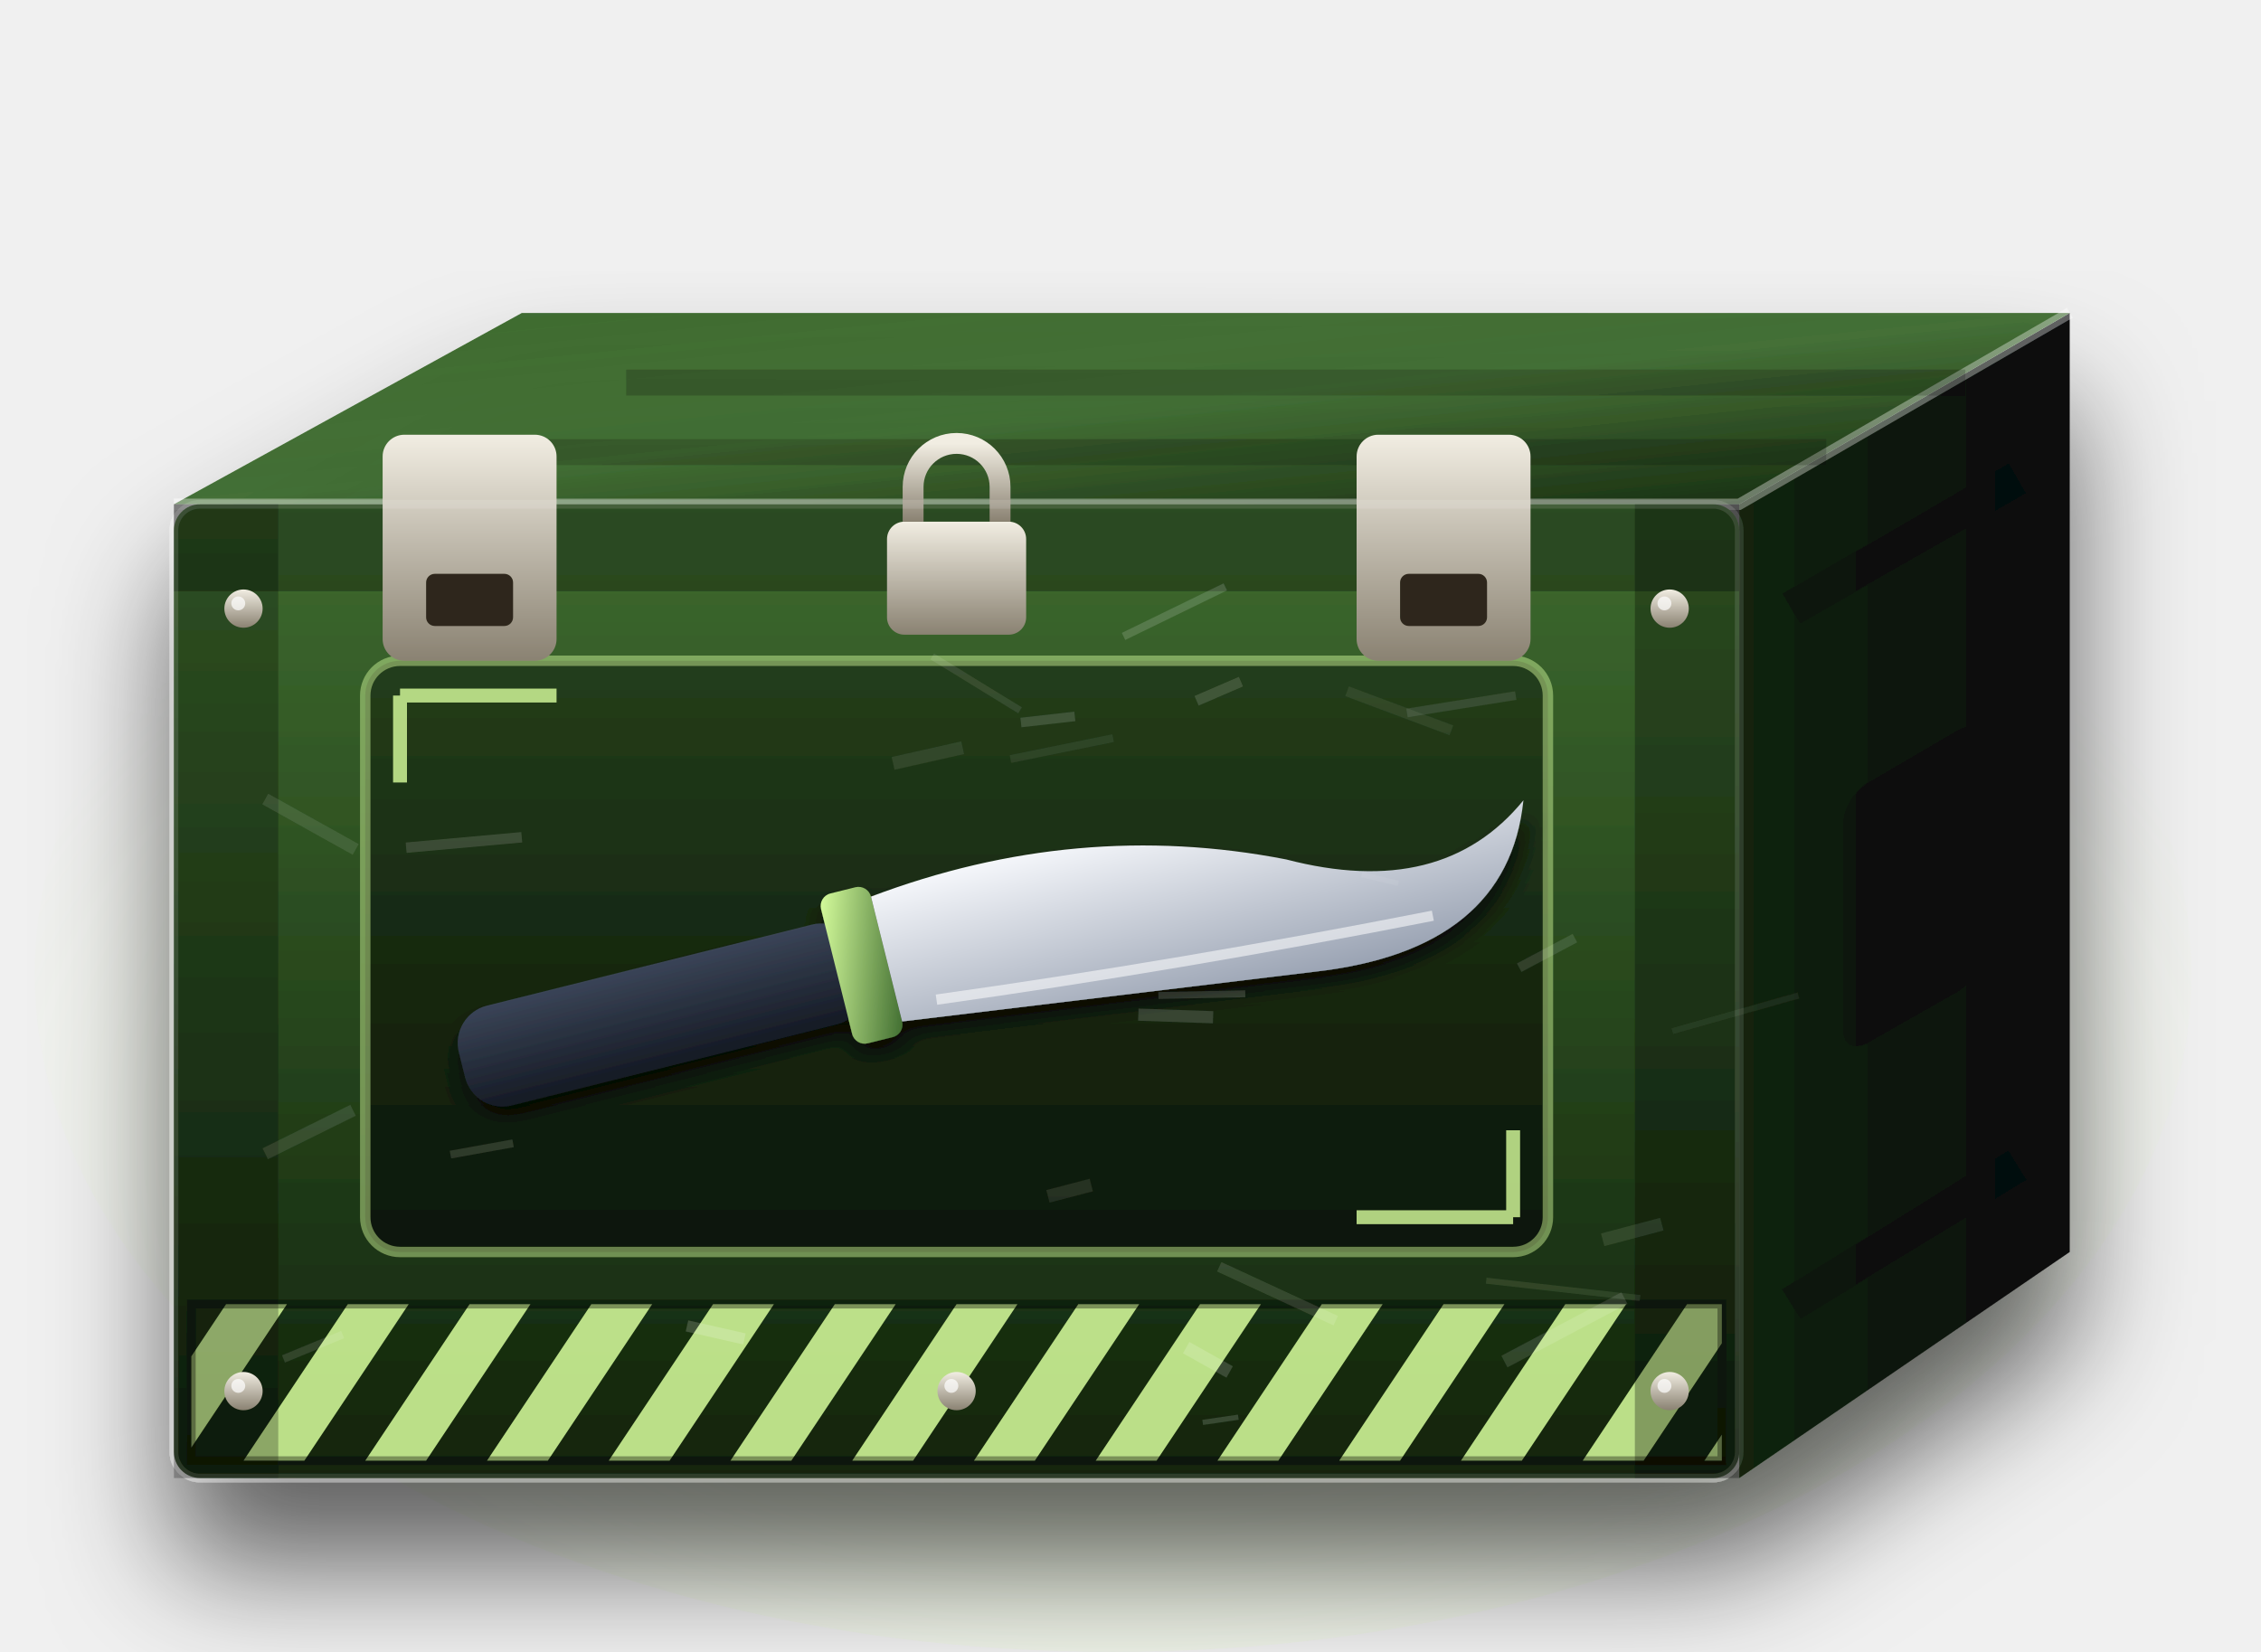
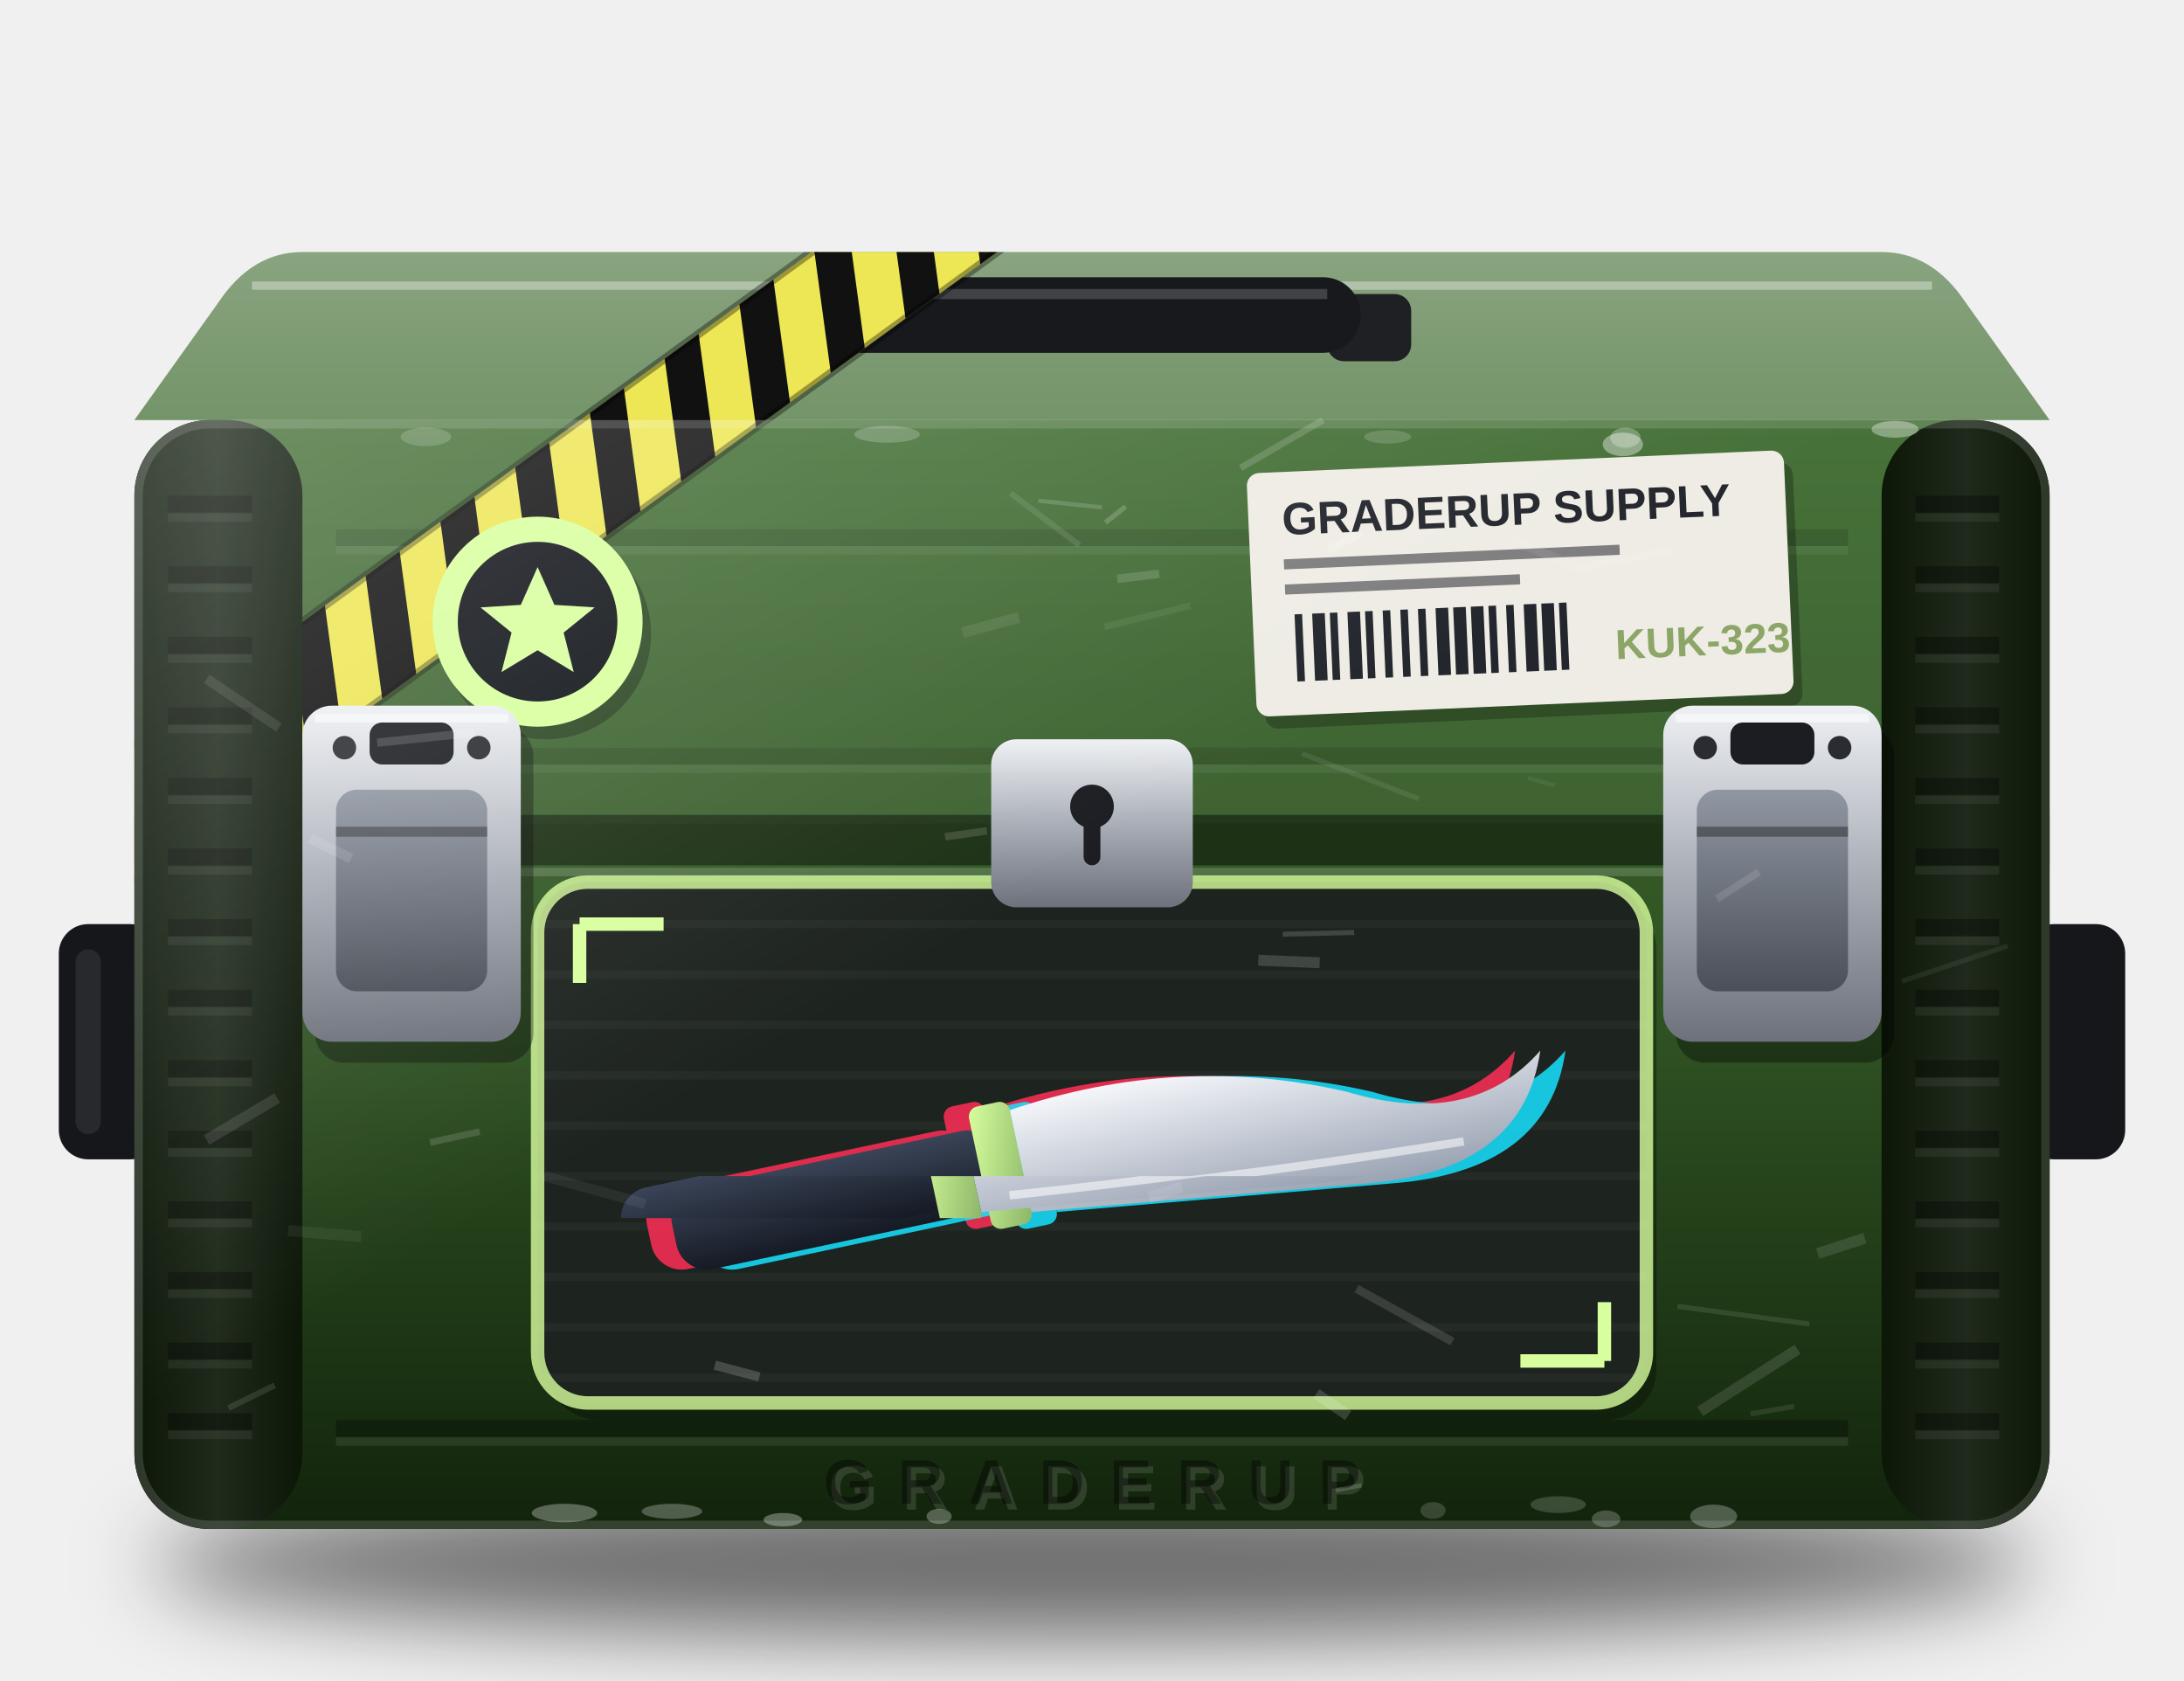
- <svg xmlns="http://www.w3.org/2000/svg" viewBox="0 0 260 190" fill="none">
+ <svg xmlns="http://www.w3.org/2000/svg" viewBox="0 0 260 200" fill="none">
  <defs>
    <linearGradient id="kukrif" x1="0" y1="0" x2="0" y2="1">
      <stop offset="0" stop-color="#3e6b2f" />
+       <stop offset=".55" stop-color="#2f5223" />
      <stop offset="1" stop-color="#12240c" />
    </linearGradient>
-     <linearGradient id="kukrit" x1="0" y1="0" x2="1" y2="1">
-       <stop offset="0" stop-color="#3e6b2f" />
-       <stop offset=".5" stop-color="#3e6b2f" stop-opacity=".95" />
-       <stop offset="1" stop-color="#12240c" />
-     </linearGradient>
-     <linearGradient id="kukris" x1="0" y1="0" x2="1" y2="0">
-       <stop offset="0" stop-color="#12240c" />
-       <stop offset="1" stop-color="#07090c" />
-     </linearGradient>
-     <linearGradient id="kukrim" x1="0" y1="0" x2="0" y2="1">
-       <stop offset="0" stop-color="#f1ede2" />
-       <stop offset="1" stop-color="#8a8272" />
-     </linearGradient>
-     <linearGradient id="kukrip" x1="0" y1="0" x2="0" y2="1">
-       <stop offset="0" stop-color="#000" stop-opacity=".35" />
-       <stop offset="1" stop-color="#000" stop-opacity=".55" />
-     </linearGradient>
-     <radialGradient id="kukrig" cx=".5" cy=".62" r=".55">
-       <stop offset="0" stop-color="#d8ff9e" stop-opacity=".35" />
-       <stop offset="1" stop-color="#d8ff9e" stop-opacity="0" />
-     </radialGradient>
+     <linearGradient id="kukrit" x1="0" y1="0" x2="0" y2="1">
+       <stop offset="0" stop-color="#89a480" />
+       <stop offset="1" stop-color="#749469" />
+     </linearGradient>
+     <linearGradient id="kukrib" x1="0" y1="0" x2="1" y2="0">
+       <stop offset="0" stop-color="#0c1708" />
+       <stop offset=".5" stop-color="#1f2a1c" />
+       <stop offset="1" stop-color="#0c1708" />
+     </linearGradient>
+     <linearGradient id="kukrigl" x1="0" y1="0" x2="1" y2="1">
+       <stop offset="0" stop-color="#fff" stop-opacity=".22" />
+       <stop offset=".45" stop-color="#fff" stop-opacity="0" />
+     </linearGradient>
+     <linearGradient id="kukrimt" x1="0" y1="0" x2="0" y2="1">
+       <stop offset="0" stop-color="#eef0f3" />
+       <stop offset=".5" stop-color="#a9aeb7" />
+       <stop offset="1" stop-color="#6c717b" />
+     </linearGradient>
+     <linearGradient id="kukrimd" x1="0" y1="0" x2="0" y2="1">
+       <stop offset="0" stop-color="#9097a2" />
+       <stop offset="1" stop-color="#4a4f58" />
+     </linearGradient>
    <linearGradient id="m" x1="0" y1="0" x2="0" y2="1">
      <stop offset="0" stop-color="#f4f6fa" />
      <stop offset="1" stop-color="#9aa3b3" />
    </linearGradient>
    <linearGradient id="d" x1="0" y1="0" x2="0" y2="1">
      <stop offset="0" stop-color="#3a4457" />
      <stop offset="1" stop-color="#151a24" />
    </linearGradient>
    <linearGradient id="acc" x1="0" y1="0" x2="1" y2="1">
      <stop offset="0" stop-color="#d8ff9e" />
-       <stop offset="1" stop-color="#3e6b2f" />
-     </linearGradient>
-     <filter id="kukrish" x="-10%" y="-10%" width="120%" height="140%">
-       <feDropShadow dx="0" dy="10" stdDeviation="7" flood-color="#000" flood-opacity=".6" />
+       <stop offset="1" stop-color="#8bb567" />
+     </linearGradient>
+     <filter id="kukribl" x="-20%" y="-50%" width="140%" height="200%">
+       <feGaussianBlur stdDeviation="5" />
    </filter>
-     <filter id="kukriws" x="-20%" y="-20%" width="140%" height="160%">
-       <feDropShadow dx="0" dy="2" stdDeviation="1.5" flood-color="#000" flood-opacity=".7" />
+     <filter id="kukrir" x="-10%" y="-10%" width="120%" height="120%">
+       <feFlood flood-color="#ff2d55" />
+       <feComposite in2="SourceAlpha" operator="in" />
    </filter>
+     <filter id="kukric" x="-10%" y="-10%" width="120%" height="120%">
+       <feFlood flood-color="#19e3ff" />
+       <feComposite in2="SourceAlpha" operator="in" />
+     </filter>
+     <clipPath id="kukriclip">
+       <path d="M36 30 H224 Q230 30 234 36 L244 50 V173 Q244 182 235 182 H25 Q16 182 16 173 V50 L26 36 Q30 30 36 30 Z" />
+     </clipPath>
+     <clipPath id="kukrist">
+       <rect x="64" y="105" width="132" height="62" rx="6" />
+     </clipPath>
+     <clipPath id="kukris1">
+       <rect x="0" y="112" width="260" height="7" />
+     </clipPath>
+     <clipPath id="kukris2">
+       <rect x="0" y="140" width="260" height="5" />
+     </clipPath>
  </defs>
-   <ellipse cx="128" cy="112" rx="124" ry="78" fill="url(#kukrig)" />
-   <g filter="url(#kukrish)">
-     <path d="M200 58 L238 36 V144 L200 170 Z" fill="url(#kukris)" />
-     <path d="M206 70 L232 55 M206 150 L232 134" stroke="#000" stroke-opacity=".35" stroke-width="4" />
-     <rect x="212" y="90" width="16" height="30" rx="3" transform="skewY(-30) translate(0 124)" fill="#000" fill-opacity=".35" />
-     <path d="M20 58 L200 58 L238 36 L60 36 Z" fill="url(#kukrit)" />
-     <path d="M20 58 L200 58 L238 36" stroke="#fff" stroke-opacity=".35" stroke-width="1.3" />
-     <path d="M58 52 L210 52 M72 44 L226 44" stroke="#000" stroke-opacity=".18" stroke-width="3" />
-     <rect x="20" y="58" width="180" height="112" rx="3" fill="url(#kukrif)" />
-     <rect x="20" y="58" width="180" height="10" fill="#000" fill-opacity=".3" />
-     <clipPath id="kukrihz">
-       <rect x="22" y="150" width="176" height="18" />
-     </clipPath>
-     <g clip-path="url(#kukrihz)">
-       <path d="M14 168 l12 -18 h7 l-12 18 z" fill="#d8ff9e" fill-opacity=".85" />
-       <path d="M28 168 l12 -18 h7 l-12 18 z" fill="#d8ff9e" fill-opacity=".85" />
-       <path d="M42 168 l12 -18 h7 l-12 18 z" fill="#d8ff9e" fill-opacity=".85" />
-       <path d="M56 168 l12 -18 h7 l-12 18 z" fill="#d8ff9e" fill-opacity=".85" />
-       <path d="M70 168 l12 -18 h7 l-12 18 z" fill="#d8ff9e" fill-opacity=".85" />
-       <path d="M84 168 l12 -18 h7 l-12 18 z" fill="#d8ff9e" fill-opacity=".85" />
-       <path d="M98 168 l12 -18 h7 l-12 18 z" fill="#d8ff9e" fill-opacity=".85" />
-       <path d="M112 168 l12 -18 h7 l-12 18 z" fill="#d8ff9e" fill-opacity=".85" />
-       <path d="M126 168 l12 -18 h7 l-12 18 z" fill="#d8ff9e" fill-opacity=".85" />
-       <path d="M140 168 l12 -18 h7 l-12 18 z" fill="#d8ff9e" fill-opacity=".85" />
-       <path d="M154 168 l12 -18 h7 l-12 18 z" fill="#d8ff9e" fill-opacity=".85" />
-       <path d="M168 168 l12 -18 h7 l-12 18 z" fill="#d8ff9e" fill-opacity=".85" />
-       <path d="M182 168 l12 -18 h7 l-12 18 z" fill="#d8ff9e" fill-opacity=".85" />
-       <path d="M196 168 l12 -18 h7 l-12 18 z" fill="#d8ff9e" fill-opacity=".85" />
-       <path d="M210 168 l12 -18 h7 l-12 18 z" fill="#d8ff9e" fill-opacity=".85" />
-       <path d="M224 168 l12 -18 h7 l-12 18 z" fill="#d8ff9e" fill-opacity=".85" />
-     </g>
-     <rect x="22" y="150" width="176" height="18" fill="none" stroke="#000" stroke-opacity=".35" />
-     <rect x="20" y="58" width="12" height="112" fill="#000" fill-opacity=".25" />
-     <rect x="188" y="58" width="12" height="112" fill="#000" fill-opacity=".3" />
-     <rect x="42" y="76" width="136" height="68" rx="4" fill="url(#kukrip)" stroke="#d8ff9e" stroke-opacity=".45" stroke-width="1.2" />
-     <path d="M46 80 h18 M46 80 v10 M174 140 h-18 M174 140 v-10" stroke="#d8ff9e" stroke-opacity=".8" stroke-width="1.6" />
-     <g transform="translate(38 56) scale(.74) rotate(-14 100 70)" filter="url(#kukriws)">
+   <ellipse cx="130" cy="186" rx="112" ry="9" fill="#000" fill-opacity=".55" filter="url(#kukribl)" />
+   <rect x="7" y="110" width="12" height="28" rx="3.5" fill="#15171b" />
+   <rect x="9" y="113" width="3" height="22" rx="1.5" fill="#fff" fill-opacity=".08" />
+   <rect x="241" y="110" width="12" height="28" rx="3.5" fill="#15171b" />
+   <path d="M36 30 H224 Q230 30 234 36 L244 50 H16 L26 36 Q30 30 36 30 Z" fill="url(#kukrit)" />
+   <path d="M30 34 H230" stroke="#fff" stroke-opacity=".35" stroke-width="1" />
+   <rect x="92" y="35" width="10" height="8" rx="2" fill="#1e2024" />
+   <rect x="158" y="35" width="10" height="8" rx="2" fill="#1e2024" />
+   <rect x="98" y="33" width="64" height="9" rx="4.5" fill="#17191d" />
+   <path d="M102 35 h56" stroke="#fff" stroke-opacity=".18" stroke-width="1.2" />
+   <rect x="16" y="50" width="228" height="132" rx="9" fill="url(#kukrif)" />
+   <rect x="16" y="50" width="228" height="48" rx="9" fill="#fff" fill-opacity=".05" />
+   <path d="M40 64 H220 M40 90 H220" stroke="#000" stroke-opacity=".12" stroke-width="2" />
+   <path d="M40 65.5 H220 M40 91.5 H220" stroke="#fff" stroke-opacity=".06" stroke-width="1" />
+   <g clip-path="url(#kukriclip)">
+     <g transform="rotate(-36 60 64)">
+       <rect x="-40" y="58" width="170" height="13" fill="#ede655" />
+       <path d="M-40 71 l7 -13 h5 l-7 13 z" fill="#111" />
+       <path d="M-29 71 l7 -13 h5 l-7 13 z" fill="#111" />
+       <path d="M-18 71 l7 -13 h5 l-7 13 z" fill="#111" />
+       <path d="M-7 71 l7 -13 h5 l-7 13 z" fill="#111" />
+       <path d="M4 71 l7 -13 h5 l-7 13 z" fill="#111" />
+       <path d="M15 71 l7 -13 h5 l-7 13 z" fill="#111" />
+       <path d="M26 71 l7 -13 h5 l-7 13 z" fill="#111" />
+       <path d="M37 71 l7 -13 h5 l-7 13 z" fill="#111" />
+       <path d="M48 71 l7 -13 h5 l-7 13 z" fill="#111" />
+       <path d="M59 71 l7 -13 h5 l-7 13 z" fill="#111" />
+       <path d="M70 71 l7 -13 h5 l-7 13 z" fill="#111" />
+       <path d="M81 71 l7 -13 h5 l-7 13 z" fill="#111" />
+       <path d="M92 71 l7 -13 h5 l-7 13 z" fill="#111" />
+       <path d="M103 71 l7 -13 h5 l-7 13 z" fill="#111" />
+       <path d="M114 71 l7 -13 h5 l-7 13 z" fill="#111" />
+       <path d="M125 71 l7 -13 h5 l-7 13 z" fill="#111" />
+       <path d="M136 71 l7 -13 h5 l-7 13 z" fill="#111" />
+       <path d="M147 71 l7 -13 h5 l-7 13 z" fill="#111" />
+       <rect x="-40" y="58" width="170" height="13" fill="none" stroke="#000" stroke-opacity=".35" />
+     </g>
+   </g>
+   <rect x="16" y="97" width="228" height="6" fill="#000" fill-opacity=".45" />
+   <path d="M16 103.8 H244" stroke="#fff" stroke-opacity=".16" stroke-width="1" />
+   <path d="M40 170 H220" stroke="#000" stroke-opacity=".28" stroke-width="2" />
+   <path d="M40 171.6 H220" stroke="#fff" stroke-opacity=".08" stroke-width="1" />
+   <rect x="16" y="50" width="20" height="132" rx="9" fill="url(#kukrib)" />
+   <path d="M20 60 h10" stroke="#000" stroke-opacity=".32" stroke-width="2" />
+   <path d="M20 61.6 h10" stroke="#fff" stroke-opacity=".06" stroke-width="1" />
+   <path d="M20 68.4 h10" stroke="#000" stroke-opacity=".32" stroke-width="2" />
+   <path d="M20 70 h10" stroke="#fff" stroke-opacity=".06" stroke-width="1" />
+   <path d="M20 76.8 h10" stroke="#000" stroke-opacity=".32" stroke-width="2" />
+   <path d="M20 78.4 h10" stroke="#fff" stroke-opacity=".06" stroke-width="1" />
+   <path d="M20 85.2 h10" stroke="#000" stroke-opacity=".32" stroke-width="2" />
+   <path d="M20 86.8 h10" stroke="#fff" stroke-opacity=".06" stroke-width="1" />
+   <path d="M20 93.6 h10" stroke="#000" stroke-opacity=".32" stroke-width="2" />
+   <path d="M20 95.2 h10" stroke="#fff" stroke-opacity=".06" stroke-width="1" />
+   <path d="M20 102 h10" stroke="#000" stroke-opacity=".32" stroke-width="2" />
+   <path d="M20 103.6 h10" stroke="#fff" stroke-opacity=".06" stroke-width="1" />
+   <path d="M20 110.4 h10" stroke="#000" stroke-opacity=".32" stroke-width="2" />
+   <path d="M20 112 h10" stroke="#fff" stroke-opacity=".06" stroke-width="1" />
+   <path d="M20 118.8 h10" stroke="#000" stroke-opacity=".32" stroke-width="2" />
+   <path d="M20 120.4 h10" stroke="#fff" stroke-opacity=".06" stroke-width="1" />
+   <path d="M20 127.2 h10" stroke="#000" stroke-opacity=".32" stroke-width="2" />
+   <path d="M20 128.8 h10" stroke="#fff" stroke-opacity=".06" stroke-width="1" />
+   <path d="M20 135.6 h10" stroke="#000" stroke-opacity=".32" stroke-width="2" />
+   <path d="M20 137.2 h10" stroke="#fff" stroke-opacity=".06" stroke-width="1" />
+   <path d="M20 144 h10" stroke="#000" stroke-opacity=".32" stroke-width="2" />
+   <path d="M20 145.6 h10" stroke="#fff" stroke-opacity=".06" stroke-width="1" />
+   <path d="M20 152.4 h10" stroke="#000" stroke-opacity=".32" stroke-width="2" />
+   <path d="M20 154 h10" stroke="#fff" stroke-opacity=".06" stroke-width="1" />
+   <path d="M20 160.8 h10" stroke="#000" stroke-opacity=".32" stroke-width="2" />
+   <path d="M20 162.4 h10" stroke="#fff" stroke-opacity=".06" stroke-width="1" />
+   <path d="M20 169.2 h10" stroke="#000" stroke-opacity=".32" stroke-width="2" />
+   <path d="M20 170.8 h10" stroke="#fff" stroke-opacity=".06" stroke-width="1" />
+   <rect x="224" y="50" width="20" height="132" rx="9" fill="url(#kukrib)" />
+   <path d="M228 60 h10" stroke="#000" stroke-opacity=".32" stroke-width="2" />
+   <path d="M228 61.6 h10" stroke="#fff" stroke-opacity=".06" stroke-width="1" />
+   <path d="M228 68.4 h10" stroke="#000" stroke-opacity=".32" stroke-width="2" />
+   <path d="M228 70 h10" stroke="#fff" stroke-opacity=".06" stroke-width="1" />
+   <path d="M228 76.8 h10" stroke="#000" stroke-opacity=".32" stroke-width="2" />
+   <path d="M228 78.4 h10" stroke="#fff" stroke-opacity=".06" stroke-width="1" />
+   <path d="M228 85.2 h10" stroke="#000" stroke-opacity=".32" stroke-width="2" />
+   <path d="M228 86.8 h10" stroke="#fff" stroke-opacity=".06" stroke-width="1" />
+   <path d="M228 93.6 h10" stroke="#000" stroke-opacity=".32" stroke-width="2" />
+   <path d="M228 95.2 h10" stroke="#fff" stroke-opacity=".06" stroke-width="1" />
+   <path d="M228 102 h10" stroke="#000" stroke-opacity=".32" stroke-width="2" />
+   <path d="M228 103.6 h10" stroke="#fff" stroke-opacity=".06" stroke-width="1" />
+   <path d="M228 110.4 h10" stroke="#000" stroke-opacity=".32" stroke-width="2" />
+   <path d="M228 112 h10" stroke="#fff" stroke-opacity=".06" stroke-width="1" />
+   <path d="M228 118.8 h10" stroke="#000" stroke-opacity=".32" stroke-width="2" />
+   <path d="M228 120.4 h10" stroke="#fff" stroke-opacity=".06" stroke-width="1" />
+   <path d="M228 127.2 h10" stroke="#000" stroke-opacity=".32" stroke-width="2" />
+   <path d="M228 128.8 h10" stroke="#fff" stroke-opacity=".06" stroke-width="1" />
+   <path d="M228 135.6 h10" stroke="#000" stroke-opacity=".32" stroke-width="2" />
+   <path d="M228 137.2 h10" stroke="#fff" stroke-opacity=".06" stroke-width="1" />
+   <path d="M228 144 h10" stroke="#000" stroke-opacity=".32" stroke-width="2" />
+   <path d="M228 145.6 h10" stroke="#fff" stroke-opacity=".06" stroke-width="1" />
+   <path d="M228 152.4 h10" stroke="#000" stroke-opacity=".32" stroke-width="2" />
+   <path d="M228 154 h10" stroke="#fff" stroke-opacity=".06" stroke-width="1" />
+   <path d="M228 160.8 h10" stroke="#000" stroke-opacity=".32" stroke-width="2" />
+   <path d="M228 162.4 h10" stroke="#fff" stroke-opacity=".06" stroke-width="1" />
+   <path d="M228 169.2 h10" stroke="#000" stroke-opacity=".32" stroke-width="2" />
+   <path d="M228 170.8 h10" stroke="#fff" stroke-opacity=".06" stroke-width="1" />
+   <g transform="rotate(-2.5 180 70)">
+     <rect x="149" y="55" width="64" height="29" rx="1.5" fill="#000" fill-opacity=".25" transform="translate(1 1.5)" />
+     <rect x="149" y="55" width="64" height="29" rx="1.5" fill="#eeece4" />
+     <text x="153" y="62.5" font-family="Arial, sans-serif" font-weight="700" font-size="5.4" fill="#23262c">GRADERUP SUPPLY</text>
+     <path d="M153 66 h40 M153 69 h28" stroke="#23262c" stroke-opacity=".55" stroke-width="1.2" />
+     <rect x="154" y="72" width="0.9" height="8" fill="#23262c" />
+     <rect x="156.1" y="72" width="1.5" height="8" fill="#23262c" />
+     <rect x="158.2" y="72" width="0.9" height="8" fill="#23262c" />
+     <rect x="160.3" y="72" width="1.5" height="8" fill="#23262c" />
+     <rect x="162.4" y="72" width="0.9" height="8" fill="#23262c" />
+     <rect x="164.5" y="72" width="0.9" height="8" fill="#23262c" />
+     <rect x="166.6" y="72" width="0.9" height="8" fill="#23262c" />
+     <rect x="168.7" y="72" width="0.9" height="8" fill="#23262c" />
+     <rect x="170.8" y="72" width="1.5" height="8" fill="#23262c" />
+     <rect x="172.9" y="72" width="1.5" height="8" fill="#23262c" />
+     <rect x="175" y="72" width="1.5" height="8" fill="#23262c" />
+     <rect x="177.1" y="72" width="0.9" height="8" fill="#23262c" />
+     <rect x="179.2" y="72" width="0.9" height="8" fill="#23262c" />
+     <rect x="181.3" y="72" width="1.5" height="8" fill="#23262c" />
+     <rect x="183.4" y="72" width="1.5" height="8" fill="#23262c" />
+     <rect x="185.5" y="72" width="0.9" height="8" fill="#23262c" />
+     <text x="192" y="79" font-family="Arial, sans-serif" font-weight="700" font-size="5" fill="#8ca667">KUK-323</text>
+   </g>
+   <circle cx="64" cy="74" r="12.5" fill="#000" fill-opacity=".3" transform="translate(1 1.5)" />
+   <circle cx="64" cy="74" r="12.5" fill="#d8ff9e" />
+   <circle cx="64" cy="74" r="9.5" fill="#101318" />
+   <path d="M64 67.5 L66 72 L70.8 72.3 L67.1 75.3 L68.3 80 L64 77.4 L59.7 80 L60.9 75.3 L57.2 72.3 L62 72 Z" fill="#d8ff9e" />
+   <rect x="64" y="105" width="132" height="62" rx="6" fill="#000" fill-opacity=".3" transform="translate(1.2 2)" />
+   <rect x="64" y="105" width="132" height="62" rx="6" fill="#0d1015" />
+   <g clip-path="url(#kukrist)">
+     <rect x="64" y="105" width="132" height="62" fill="#d8ff9e" fill-opacity=".08" />
+     <path d="M64 110 H196" stroke="#fff" stroke-opacity=".035" />
+     <path d="M64 116 H196" stroke="#fff" stroke-opacity=".035" />
+     <path d="M64 122 H196" stroke="#fff" stroke-opacity=".035" />
+     <path d="M64 128 H196" stroke="#fff" stroke-opacity=".035" />
+     <path d="M64 134 H196" stroke="#fff" stroke-opacity=".035" />
+     <path d="M64 140 H196" stroke="#fff" stroke-opacity=".035" />
+     <path d="M64 146 H196" stroke="#fff" stroke-opacity=".035" />
+     <path d="M64 152 H196" stroke="#fff" stroke-opacity=".035" />
+     <path d="M64 158 H196" stroke="#fff" stroke-opacity=".035" />
+     <path d="M64 164 H196" stroke="#fff" stroke-opacity=".035" />
+     <g transform="translate(-3 0)" opacity=".85">
+       <g transform="translate(68 93) scale(.62) rotate(-12 100 70)" filter="url(#kukrir)">
+         <rect x="18" y="62" width="64" height="16" rx="6" fill="url(#d)" />
+         <rect x="78" y="58" width="8" height="24" rx="2" fill="url(#acc)" />
+         <path d="M86 60 Q120 56 150 70 Q172 82 188 70 Q180 92 150 88 Q118 84 86 80 Z" fill="url(#m)" />
+         <path d="M92 78 Q130 82 170 84" stroke="#fff" stroke-opacity=".55" stroke-width="1.6" fill="none" />
+       </g>
+     </g>
+     <g transform="translate(3 0)" opacity=".85">
+       <g transform="translate(68 93) scale(.62) rotate(-12 100 70)" filter="url(#kukric)">
+         <rect x="18" y="62" width="64" height="16" rx="6" fill="url(#d)" />
+         <rect x="78" y="58" width="8" height="24" rx="2" fill="url(#acc)" />
+         <path d="M86 60 Q120 56 150 70 Q172 82 188 70 Q180 92 150 88 Q118 84 86 80 Z" fill="url(#m)" />
+         <path d="M92 78 Q130 82 170 84" stroke="#fff" stroke-opacity=".55" stroke-width="1.6" fill="none" />
+       </g>
+     </g>
+     <g transform="translate(68 93) scale(.62) rotate(-12 100 70)">
      <rect x="18" y="62" width="64" height="16" rx="6" fill="url(#d)" />
      <rect x="78" y="58" width="8" height="24" rx="2" fill="url(#acc)" />
      <path d="M86 60 Q120 56 150 70 Q172 82 188 70 Q180 92 150 88 Q118 84 86 80 Z" fill="url(#m)" />
      <path d="M92 78 Q130 82 170 84" stroke="#fff" stroke-opacity=".55" stroke-width="1.6" fill="none" />
    </g>
-     <path d="M133.2 114.5 l10.0 -0.2" stroke="#fff" stroke-opacity="0.15" stroke-width="0.8" />
-     <path d="M30.5 91.9 l10.4 5.8" stroke="#fff" stroke-opacity="0.10" stroke-width="1.4" />
-     <path d="M170.9 147.3 l17.7 2.0" stroke="#fff" stroke-opacity="0.09" stroke-width="0.7" />
-     <path d="M184.3 142.6 l6.8 -1.8" stroke="#fff" stroke-opacity="0.10" stroke-width="1.5" />
-     <path d="M174.7 111.3 l6.4 -3.4" stroke="#fff" stroke-opacity="0.11" stroke-width="1.1" />
-     <path d="M173.0 156.6 l13.8 -7.3" stroke="#fff" stroke-opacity="0.12" stroke-width="1.5" />
-     <path d="M46.7 97.5 l13.3 -1.2" stroke="#fff" stroke-opacity="0.14" stroke-width="1.2" />
-     <path d="M140.2 145.7 l13.4 6.2" stroke="#fff" stroke-opacity="0.12" stroke-width="1.2" />
-     <path d="M130.9 116.7 l8.6 0.3" stroke="#fff" stroke-opacity="0.15" stroke-width="1.4" />
-     <path d="M136.4 155.0 l5.0 2.8" stroke="#fff" stroke-opacity="0.15" stroke-width="1.5" />
-     <path d="M32.6 156.3 l6.8 -2.8" stroke="#fff" stroke-opacity="0.11" stroke-width="0.9" />
-     <path d="M129.2 73.2 l11.7 -5.7" stroke="#fff" stroke-opacity="0.15" stroke-width="0.9" />
-     <path d="M154.9 79.5 l12.0 4.5" stroke="#fff" stroke-opacity="0.07" stroke-width="1.2" />
-     <path d="M137.6 80.6 l5.1 -2.2" stroke="#fff" stroke-opacity="0.14" stroke-width="1.2" />
-     <path d="M117.4 83.1 l6.2 -0.7" stroke="#fff" stroke-opacity="0.14" stroke-width="1.1" />
-     <path d="M30.5 132.7 l10.1 -5.0" stroke="#fff" stroke-opacity="0.10" stroke-width="1.4" />
-     <path d="M79.0 152.5 l6.6 1.5" stroke="#fff" stroke-opacity="0.17" stroke-width="1.3" />
-     <path d="M51.8 132.8 l7.2 -1.3" stroke="#fff" stroke-opacity="0.13" stroke-width="0.9" />
-     <path d="M120.5 137.6 l5.0 -1.3" stroke="#fff" stroke-opacity="0.09" stroke-width="1.5" />
-     <path d="M107.2 75.5 l10.1 6.2" stroke="#fff" stroke-opacity="0.09" stroke-width="0.8" />
-     <path d="M138.3 163.6 l4.1 -0.6" stroke="#fff" stroke-opacity="0.15" stroke-width="0.6" />
-     <path d="M192.3 118.6 l14.5 -4.1" stroke="#fff" stroke-opacity="0.06" stroke-width="0.7" />
-     <path d="M156.6 100.6 l4.2 1.0" stroke="#fff" stroke-opacity="0.06" stroke-width="0.6" />
-     <path d="M161.8 82.0 l12.5 -2.0" stroke="#fff" stroke-opacity="0.10" stroke-width="1.0" />
-     <path d="M116.2 87.3 l11.8 -2.4" stroke="#fff" stroke-opacity="0.07" stroke-width="0.9" />
-     <path d="M102.7 87.8 l8.0 -1.8" stroke="#fff" stroke-opacity="0.08" stroke-width="1.5" />
-     <circle cx="28" cy="70" r="2.2" fill="url(#kukrim)" />
-     <circle cx="27.4" cy="69.4" r="0.8" fill="#fff" fill-opacity=".7" />
-     <circle cx="192" cy="70" r="2.2" fill="url(#kukrim)" />
-     <circle cx="191.4" cy="69.4" r="0.8" fill="#fff" fill-opacity=".7" />
-     <circle cx="28" cy="160" r="2.2" fill="url(#kukrim)" />
-     <circle cx="27.4" cy="159.4" r="0.8" fill="#fff" fill-opacity=".7" />
-     <circle cx="192" cy="160" r="2.2" fill="url(#kukrim)" />
-     <circle cx="191.4" cy="159.4" r="0.8" fill="#fff" fill-opacity=".7" />
-     <circle cx="110" cy="70" r="2.2" fill="url(#kukrim)" />
-     <circle cx="109.4" cy="69.4" r="0.8" fill="#fff" fill-opacity=".7" />
-     <circle cx="110" cy="160" r="2.2" fill="url(#kukrim)" />
-     <circle cx="109.4" cy="159.4" r="0.8" fill="#fff" fill-opacity=".7" />
-     <rect x="44" y="50" width="20" height="26" rx="2.5" fill="url(#kukrim)" />
-     <rect x="49" y="66" width="10" height="6" rx="1" fill="#2e281c" />
-     <rect x="156" y="50" width="20" height="26" rx="2.5" fill="url(#kukrim)" />
-     <rect x="161" y="66" width="10" height="6" rx="1" fill="#2e281c" />
-     <rect x="102" y="60" width="16" height="13" rx="2" fill="url(#kukrim)" />
-     <path d="M105 60 v-4 a5 5 0 0 1 10 0 v4" stroke="url(#kukrim)" stroke-width="2.4" fill="none" />
-     <text x="110" y="184" opacity="0" text-anchor="middle" font-family="Arial Black, Arial, sans-serif" font-weight="900" font-size="9" letter-spacing="3" fill="#000" fill-opacity=".45">GRADERUP</text>
-     <rect x="20" y="58" width="180" height="112" rx="3" stroke="#fff" stroke-opacity=".12" />
+     <g clip-path="url(#kukris1)" transform="translate(7 0)">
+       <g transform="translate(68 93) scale(.62) rotate(-12 100 70)">
+         <rect x="18" y="62" width="64" height="16" rx="6" fill="url(#d)" />
+         <rect x="78" y="58" width="8" height="24" rx="2" fill="url(#acc)" />
+         <path d="M86 60 Q120 56 150 70 Q172 82 188 70 Q180 92 150 88 Q118 84 86 80 Z" fill="url(#m)" />
+         <path d="M92 78 Q130 82 170 84" stroke="#fff" stroke-opacity=".55" stroke-width="1.6" fill="none" />
+       </g>
+     </g>
+     <g clip-path="url(#kukris2)" transform="translate(-6 0)">
+       <g transform="translate(68 93) scale(.62) rotate(-12 100 70)">
+         <rect x="18" y="62" width="64" height="16" rx="6" fill="url(#d)" />
+         <rect x="78" y="58" width="8" height="24" rx="2" fill="url(#acc)" />
+         <path d="M86 60 Q120 56 150 70 Q172 82 188 70 Q180 92 150 88 Q118 84 86 80 Z" fill="url(#m)" />
+         <path d="M92 78 Q130 82 170 84" stroke="#fff" stroke-opacity=".55" stroke-width="1.6" fill="none" />
+       </g>
+     </g>
  </g>
+   <rect x="64" y="105" width="132" height="62" rx="6" stroke="#d8ff9e" stroke-opacity=".8" stroke-width="1.6" />
+   <path d="M69 110 h10 M69 110 v7 M191 162 h-10 M191 162 v-7" stroke="#d8ff9e" stroke-width="1.6" />
+   <rect x="36" y="84" width="26" height="40" rx="3.5" fill="#000" fill-opacity=".35" transform="translate(1.5 2.5)" />
+   <rect x="36" y="84" width="26" height="40" rx="3.5" fill="url(#kukrimt)" />
+   <rect x="40" y="94" width="18" height="24" rx="2.5" fill="url(#kukrimd)" />
+   <path d="M40 99 h18" stroke="#000" stroke-opacity=".35" stroke-width="1.2" />
+   <rect x="44" y="86" width="10" height="5" rx="1.5" fill="#1b1d22" />
+   <circle cx="41" cy="89" r="1.4" fill="#2a2c31" />
+   <circle cx="57" cy="89" r="1.4" fill="#2a2c31" />
+   <path d="M37.5 85.5 h23" stroke="#fff" stroke-opacity=".55" stroke-width="1" />
+   <rect x="198" y="84" width="26" height="40" rx="3.5" fill="#000" fill-opacity=".35" transform="translate(1.5 2.5)" />
+   <rect x="198" y="84" width="26" height="40" rx="3.5" fill="url(#kukrimt)" />
+   <rect x="202" y="94" width="18" height="24" rx="2.5" fill="url(#kukrimd)" />
+   <path d="M202 99 h18" stroke="#000" stroke-opacity=".35" stroke-width="1.2" />
+   <rect x="206" y="86" width="10" height="5" rx="1.5" fill="#1b1d22" />
+   <circle cx="203" cy="89" r="1.4" fill="#2a2c31" />
+   <circle cx="219" cy="89" r="1.4" fill="#2a2c31" />
+   <path d="M199.5 85.5 h23" stroke="#fff" stroke-opacity=".55" stroke-width="1" />
+   <rect x="118" y="88" width="24" height="20" rx="3" fill="url(#kukrimt)" />
+   <circle cx="130" cy="96" r="2.6" fill="#1b1d22" />
+   <rect x="129" y="97" width="2" height="6" rx="1" fill="#1b1d22" />
+   <text x="130.6" y="179.7" text-anchor="middle" font-family="Arial Black, Arial, sans-serif" font-weight="900" font-size="7.5" letter-spacing="3" fill="#fff" fill-opacity=".12">GRADERUP</text>
+   <text x="130" y="179" text-anchor="middle" font-family="Arial Black, Arial, sans-serif" font-weight="900" font-size="7.5" letter-spacing="3" fill="#000" fill-opacity=".4">GRADERUP</text>
+   <g clip-path="url(#kukriclip)">
+     <path d="M152.7 111.2 l8.5 -0.2" stroke="#fff" stroke-opacity="0.16" stroke-width="0.6" />
+     <path d="M24.6 80.8 l8.6 5.8" stroke="#fff" stroke-opacity="0.10" stroke-width="1.2" />
+     <path d="M199.7 155.5 l15.7 2.1" stroke="#fff" stroke-opacity="0.10" stroke-width="0.6" />
+     <path d="M216.4 149.2 l5.6 -1.8" stroke="#fff" stroke-opacity="0.11" stroke-width="1.3" />
+     <path d="M204.4 107.0 l5.0 -3.2" stroke="#fff" stroke-opacity="0.11" stroke-width="0.9" />
+     <path d="M202.4 168.0 l11.6 -7.4" stroke="#fff" stroke-opacity="0.12" stroke-width="1.3" />
+     <path d="M44.9 88.4 l11.6 -1.2" stroke="#fff" stroke-opacity="0.15" stroke-width="1.0" />
+     <path d="M161.5 153.4 l11.4 6.3" stroke="#fff" stroke-opacity="0.13" stroke-width="1.0" />
+     <path d="M149.8 114.3 l7.3 0.3" stroke="#fff" stroke-opacity="0.16" stroke-width="1.3" />
+     <path d="M156.7 165.9 l3.8 2.6" stroke="#fff" stroke-opacity="0.16" stroke-width="1.3" />
+     <path d="M27.2 167.6 l5.5 -2.7" stroke="#fff" stroke-opacity="0.11" stroke-width="0.7" />
+     <path d="M147.7 55.7 l9.8 -5.7" stroke="#fff" stroke-opacity="0.16" stroke-width="0.8" />
+     <path d="M179.8 64.1 l10.2 4.5" stroke="#fff" stroke-opacity="0.08" stroke-width="1.1" />
+     <path d="M158.1 65.5 l4.0 -2.1" stroke="#fff" stroke-opacity="0.15" stroke-width="1.0" />
+     <path d="M133.0 68.9 l5.0 -0.6" stroke="#fff" stroke-opacity="0.15" stroke-width="1.0" />
+     <path d="M24.6 135.7 l8.4 -5.0" stroke="#fff" stroke-opacity="0.11" stroke-width="1.3" />
+     <path d="M85.1 162.5 l5.3 1.4" stroke="#fff" stroke-opacity="0.18" stroke-width="1.1" />
+     <path d="M51.2 136.0 l5.9 -1.3" stroke="#fff" stroke-opacity="0.14" stroke-width="0.8" />
+     <path d="M136.8 142.5 l3.9 -1.2" stroke="#fff" stroke-opacity="0.09" stroke-width="1.3" />
+     <path d="M120.3 58.7 l8.2 6.2" stroke="#fff" stroke-opacity="0.10" stroke-width="0.7" />
+     <path d="M159.0 177.4 l3.1 -0.6" stroke="#fff" stroke-opacity="0.16" stroke-width="0.5" />
+     <path d="M226.4 116.8 l12.6 -4.2" stroke="#fff" stroke-opacity="0.07" stroke-width="0.6" />
+     <path d="M181.9 92.6 l3.2 0.9" stroke="#fff" stroke-opacity="0.06" stroke-width="0.5" />
+     <path d="M188.3 67.5 l10.8 -2.0" stroke="#fff" stroke-opacity="0.11" stroke-width="0.8" />
+     <path d="M131.5 74.6 l10.2 -2.5" stroke="#fff" stroke-opacity="0.07" stroke-width="0.8" />
+     <path d="M114.6 75.3 l6.7 -1.8" stroke="#fff" stroke-opacity="0.08" stroke-width="1.3" />
+     <path d="M208.4 168.3 l5.2 -0.9" stroke="#fff" stroke-opacity="0.09" stroke-width="0.6" />
+     <path d="M112.5 99.6 l5.0 -0.7" stroke="#fff" stroke-opacity="0.14" stroke-width="0.9" />
+     <path d="M34.3 146.5 l8.7 0.7" stroke="#fff" stroke-opacity="0.06" stroke-width="1.3" />
+     <path d="M36.9 99.8 l4.9 2.4" stroke="#fff" stroke-opacity="0.11" stroke-width="1.2" />
+     <path d="M64.8 140.0 l12.0 3.3" stroke="#fff" stroke-opacity="0.06" stroke-width="1.2" />
+     <path d="M123.6 59.6 l7.6 0.8" stroke="#fff" stroke-opacity="0.16" stroke-width="0.5" />
+     <path d="M155.0 89.7 l13.9 5.4" stroke="#fff" stroke-opacity="0.08" stroke-width="0.6" />
+     <path d="M131.6 62.2 l2.4 -1.9" stroke="#fff" stroke-opacity="0.18" stroke-width="0.6" />
+     <ellipse cx="225.6" cy="51.1" rx="2.8" ry="1.0" fill="#fff" fill-opacity="0.36" />
+     <ellipse cx="185.5" cy="179.1" rx="3.3" ry="1.0" fill="#fff" fill-opacity="0.17" />
+     <ellipse cx="165.2" cy="52.0" rx="2.8" ry="0.8" fill="#fff" fill-opacity="0.16" />
+     <ellipse cx="193.5" cy="52.1" rx="1.8" ry="1.2" fill="#fff" fill-opacity="0.27" />
+     <ellipse cx="50.7" cy="52.0" rx="3.0" ry="1.1" fill="#fff" fill-opacity="0.17" />
+     <ellipse cx="170.6" cy="179.8" rx="1.5" ry="1.0" fill="#fff" fill-opacity="0.16" />
+     <ellipse cx="67.2" cy="180.1" rx="3.9" ry="1.1" fill="#fff" fill-opacity="0.30" />
+     <ellipse cx="204.0" cy="180.5" rx="2.8" ry="1.4" fill="#fff" fill-opacity="0.26" />
+     <ellipse cx="93.2" cy="180.9" rx="2.3" ry="0.8" fill="#fff" fill-opacity="0.32" />
+     <ellipse cx="105.6" cy="51.7" rx="3.9" ry="1.0" fill="#fff" fill-opacity="0.21" />
+     <ellipse cx="193.2" cy="52.9" rx="2.4" ry="1.4" fill="#fff" fill-opacity="0.39" />
+     <ellipse cx="111.8" cy="180.5" rx="1.5" ry="0.9" fill="#fff" fill-opacity="0.28" />
+     <ellipse cx="191.2" cy="180.8" rx="1.7" ry="1.0" fill="#fff" fill-opacity="0.22" />
+     <ellipse cx="80.0" cy="179.9" rx="3.6" ry="0.9" fill="#fff" fill-opacity="0.26" />
+   </g>
+   <rect x="16" y="50" width="228" height="132" rx="9" fill="url(#kukrigl)" />
+   <rect x="16.5" y="50.5" width="227" height="131" rx="8.5" stroke="#fff" stroke-opacity=".14" />
</svg>
